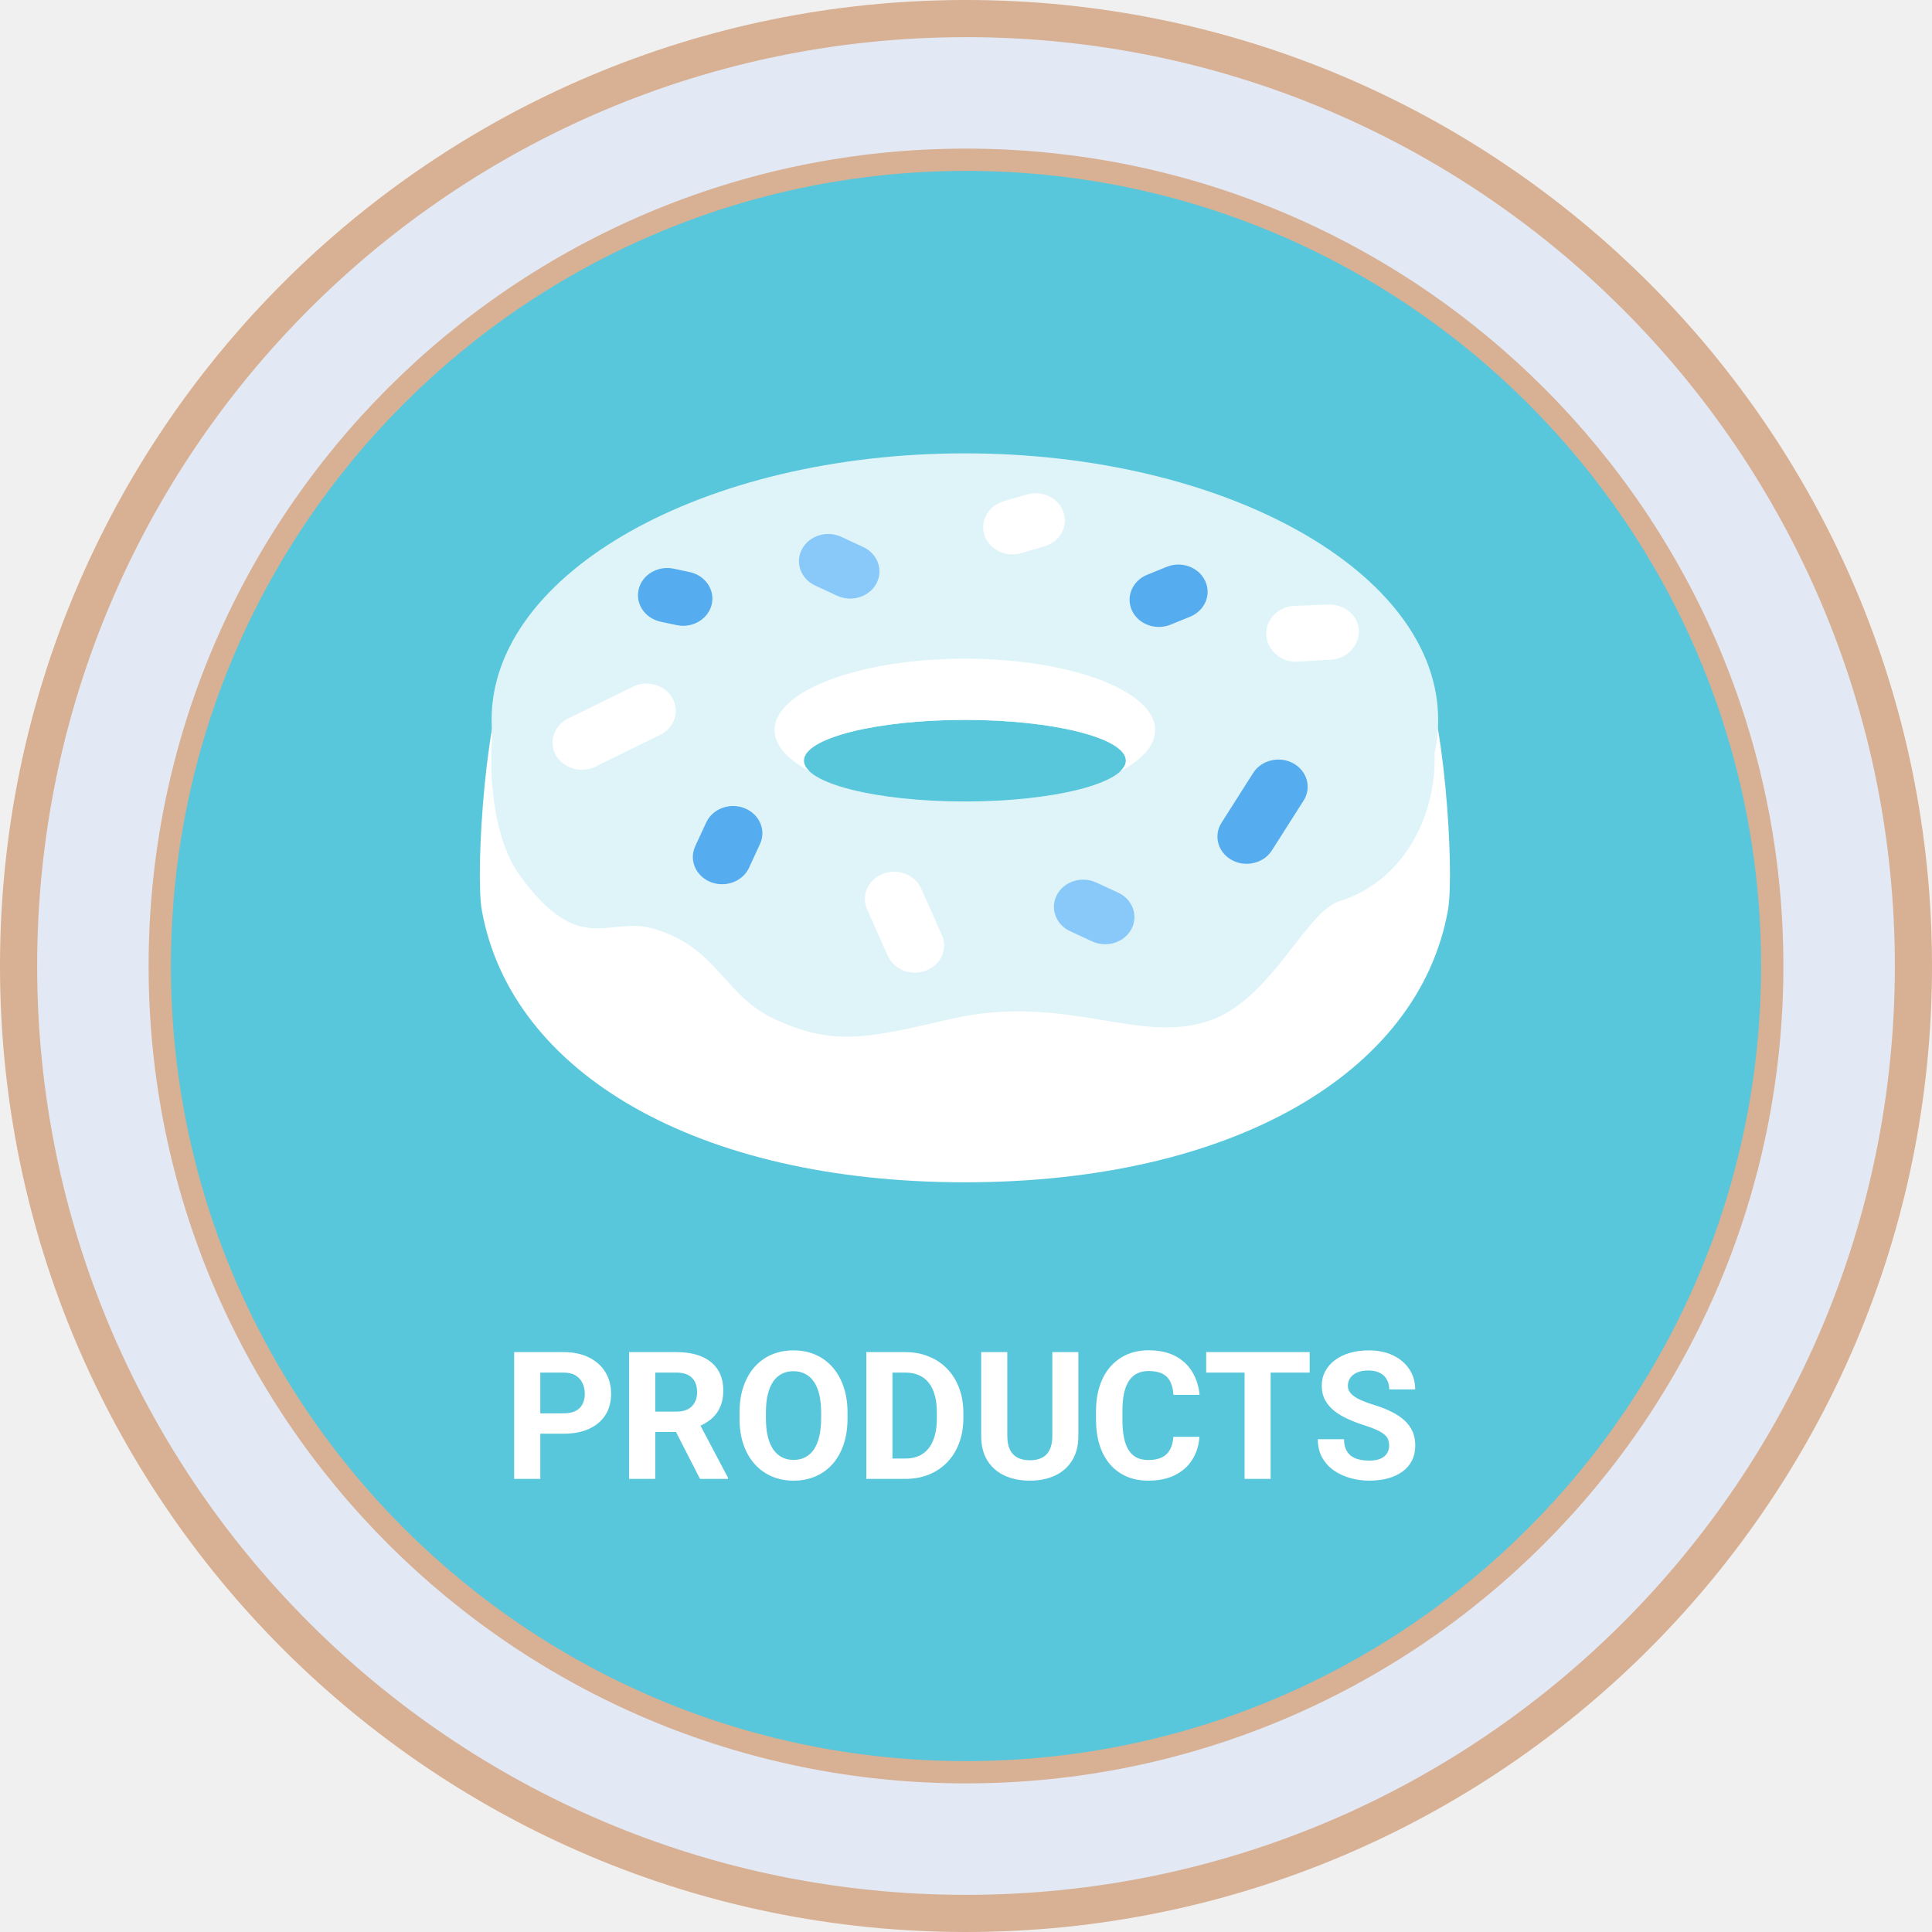
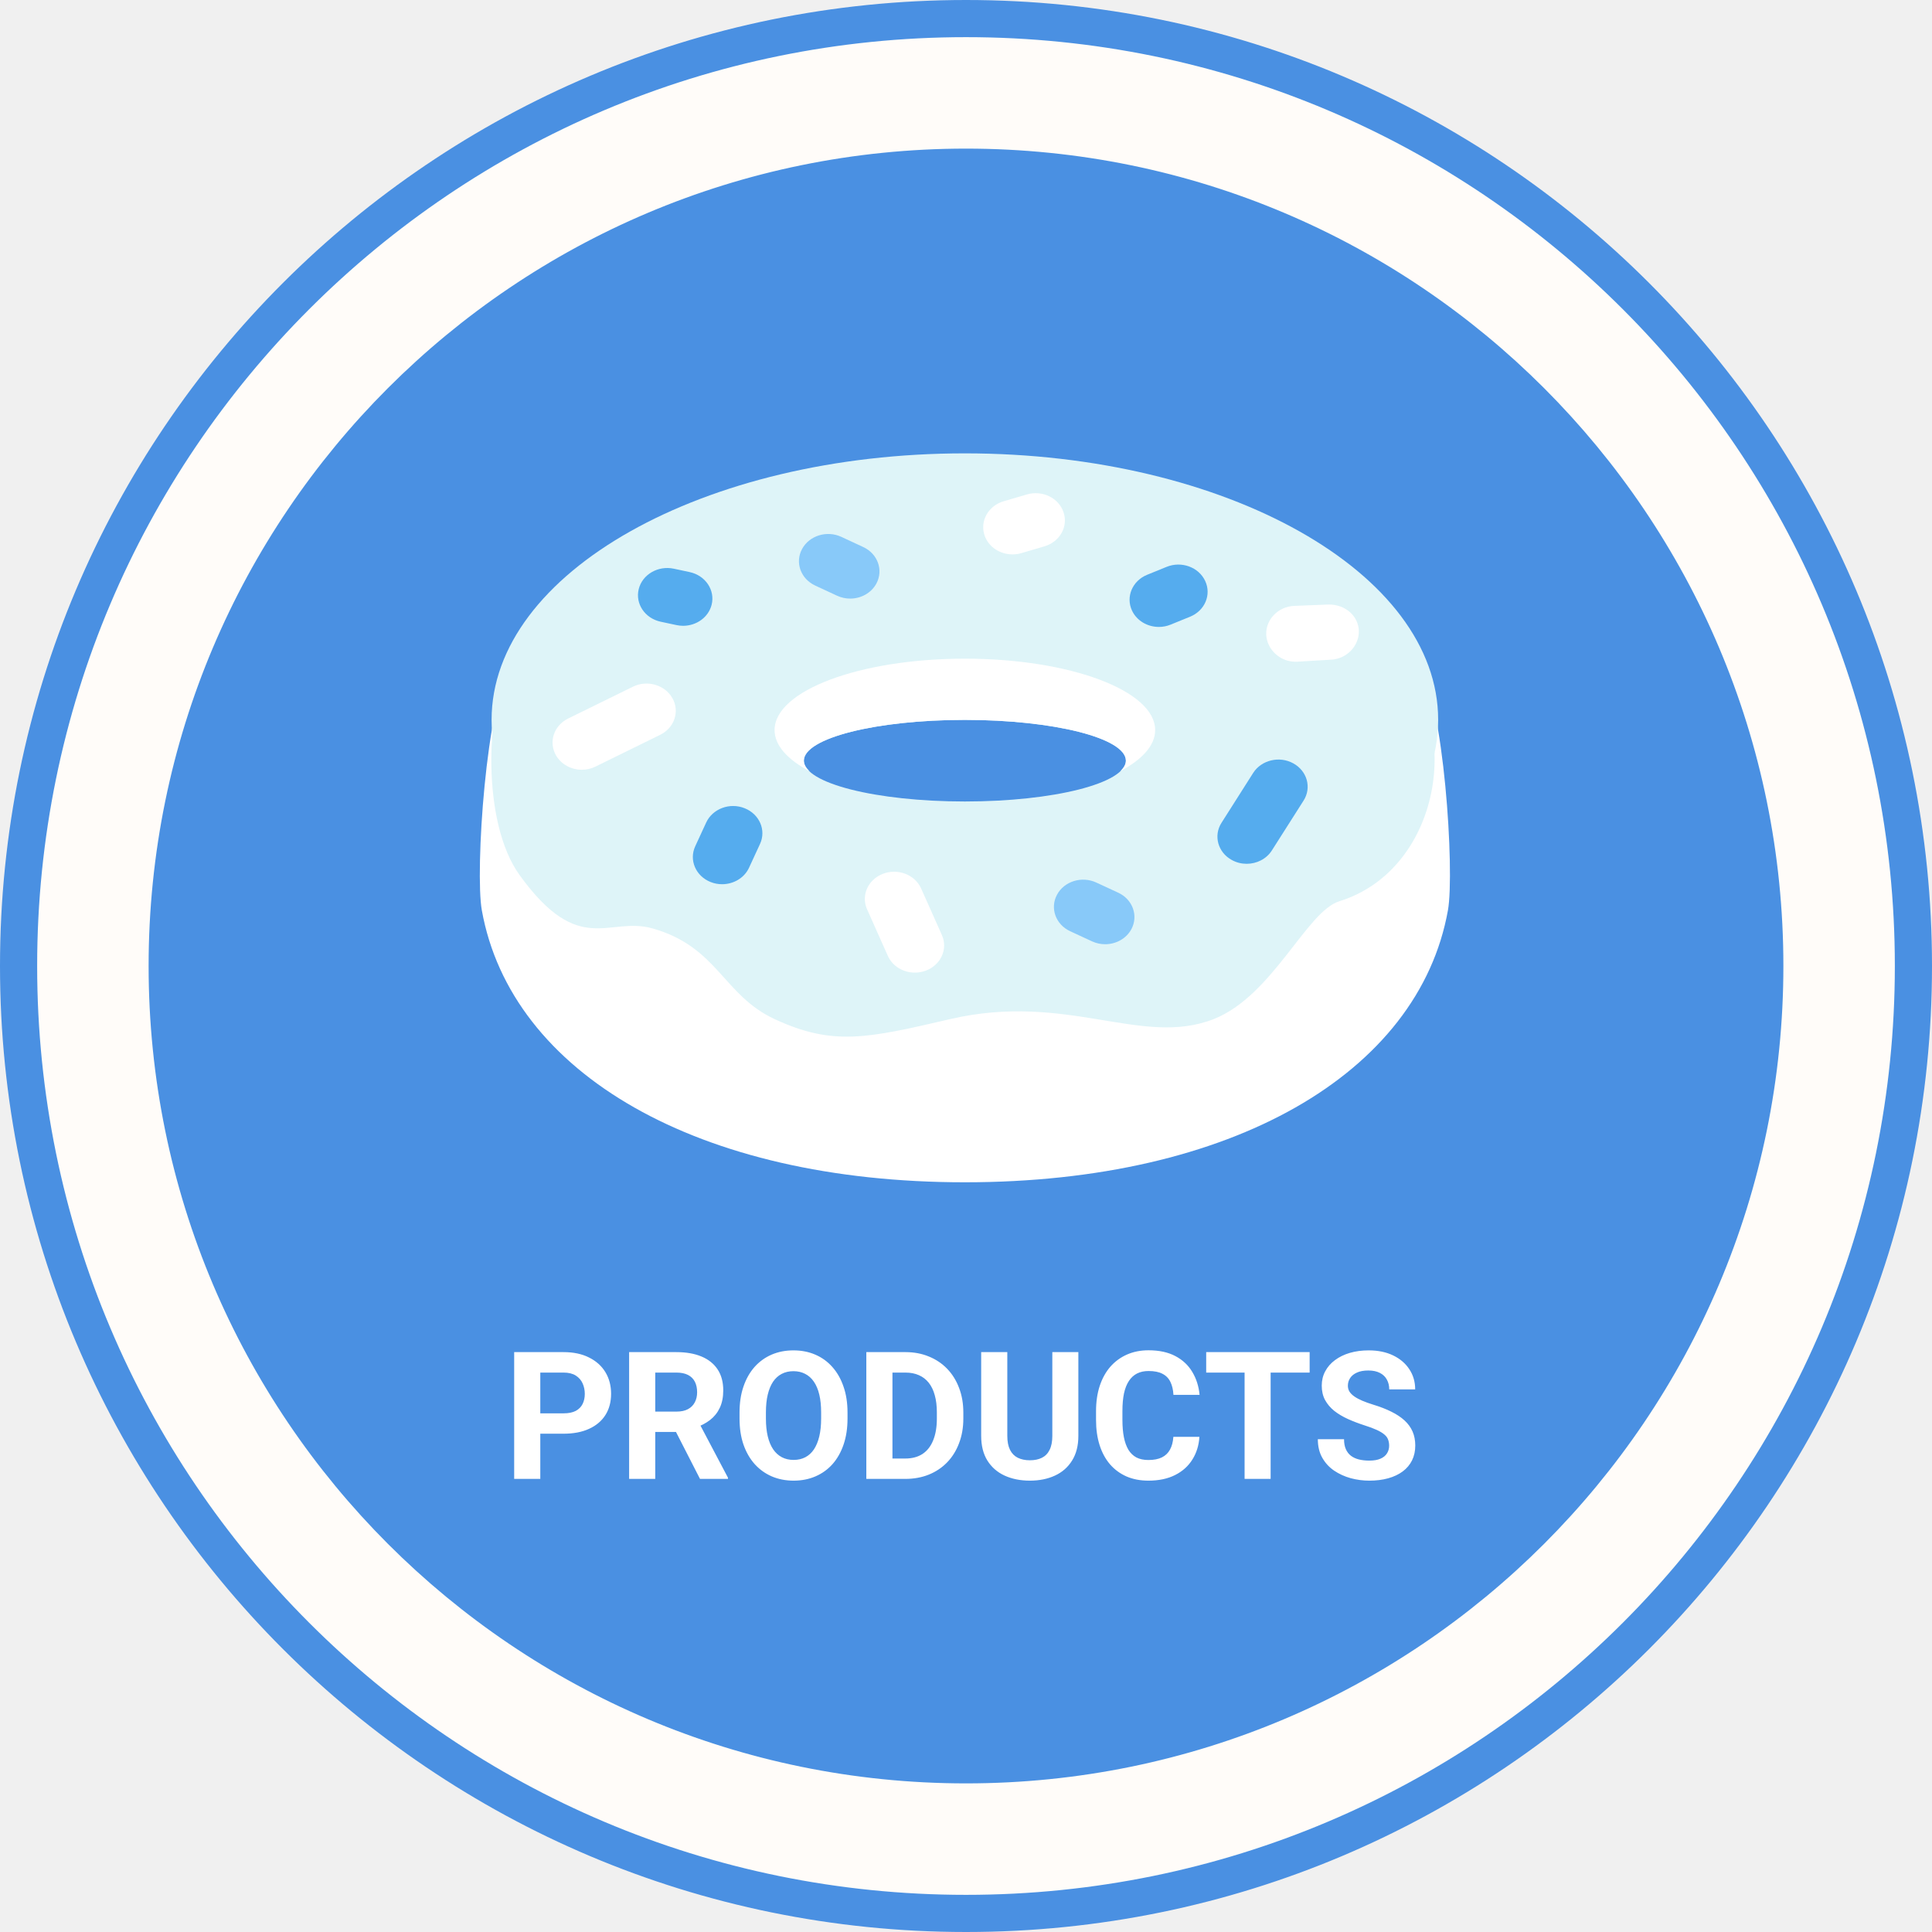
<svg xmlns="http://www.w3.org/2000/svg" width="260" height="260" viewBox="0 0 260 260" fill="none">
-   <circle cx="130" cy="130" r="127.5" fill="#E2E9F5" stroke="#D8B093" stroke-width="5" />
-   <circle cx="130" cy="130" r="108.5" fill="#58C7DB" stroke="#D8B093" stroke-width="3" />
+   <circle cx="130" cy="130" r="127.5" fill="#FFFCF9" stroke="#4A90E2" stroke-width="5" />
+   <circle cx="130" cy="130" r="108.5" fill="#4A90E2" stroke="#4A90E2" stroke-width="3" />
  <path d="M75.84 192.942H71.492V190.2H75.84C76.512 190.2 77.059 190.091 77.481 189.872C77.902 189.646 78.211 189.333 78.406 188.935C78.602 188.536 78.699 188.087 78.699 187.587C78.699 187.079 78.602 186.606 78.406 186.169C78.211 185.731 77.902 185.38 77.481 185.114C77.059 184.849 76.512 184.716 75.84 184.716H72.711V199.024H69.195V181.962H75.84C77.176 181.962 78.32 182.204 79.273 182.688C80.234 183.165 80.969 183.825 81.477 184.669C81.984 185.513 82.238 186.478 82.238 187.563C82.238 188.665 81.984 189.618 81.477 190.423C80.969 191.228 80.234 191.849 79.273 192.286C78.32 192.724 77.176 192.942 75.84 192.942ZM84.664 181.962H91.027C92.332 181.962 93.453 182.157 94.391 182.548C95.336 182.938 96.062 183.517 96.57 184.282C97.078 185.048 97.332 185.989 97.332 187.106C97.332 188.021 97.176 188.806 96.863 189.462C96.559 190.11 96.125 190.653 95.562 191.091C95.008 191.521 94.356 191.864 93.606 192.122L92.492 192.708H86.961L86.938 189.966H91.051C91.668 189.966 92.18 189.856 92.586 189.638C92.992 189.419 93.297 189.114 93.5 188.724C93.711 188.333 93.816 187.88 93.816 187.364C93.816 186.817 93.715 186.345 93.512 185.946C93.309 185.548 93 185.243 92.586 185.032C92.172 184.821 91.652 184.716 91.027 184.716H88.18V199.024H84.664V181.962ZM94.203 199.024L90.312 191.419L94.027 191.396L97.965 198.86V199.024H94.203ZM114.055 190.095V190.903C114.055 192.2 113.879 193.364 113.527 194.396C113.176 195.427 112.68 196.306 112.039 197.032C111.398 197.751 110.633 198.302 109.742 198.685C108.859 199.067 107.879 199.259 106.801 199.259C105.73 199.259 104.75 199.067 103.859 198.685C102.977 198.302 102.211 197.751 101.562 197.032C100.914 196.306 100.41 195.427 100.051 194.396C99.699 193.364 99.523 192.2 99.523 190.903V190.095C99.523 188.79 99.699 187.626 100.051 186.603C100.402 185.571 100.898 184.692 101.539 183.966C102.188 183.239 102.953 182.685 103.836 182.302C104.727 181.919 105.707 181.728 106.777 181.728C107.855 181.728 108.836 181.919 109.719 182.302C110.609 182.685 111.375 183.239 112.016 183.966C112.664 184.692 113.164 185.571 113.516 186.603C113.875 187.626 114.055 188.79 114.055 190.095ZM110.504 190.903V190.071C110.504 189.165 110.422 188.368 110.258 187.681C110.094 186.993 109.852 186.415 109.531 185.946C109.211 185.478 108.82 185.126 108.359 184.892C107.898 184.649 107.371 184.528 106.777 184.528C106.184 184.528 105.656 184.649 105.195 184.892C104.742 185.126 104.355 185.478 104.035 185.946C103.723 186.415 103.484 186.993 103.32 187.681C103.156 188.368 103.074 189.165 103.074 190.071V190.903C103.074 191.802 103.156 192.599 103.32 193.294C103.484 193.981 103.727 194.563 104.047 195.04C104.367 195.509 104.758 195.864 105.219 196.106C105.68 196.349 106.207 196.47 106.801 196.47C107.395 196.47 107.922 196.349 108.383 196.106C108.844 195.864 109.23 195.509 109.543 195.04C109.855 194.563 110.094 193.981 110.258 193.294C110.422 192.599 110.504 191.802 110.504 190.903ZM121.824 199.024H118.109L118.133 196.282H121.824C122.746 196.282 123.523 196.075 124.156 195.661C124.789 195.239 125.266 194.626 125.586 193.821C125.914 193.017 126.078 192.044 126.078 190.903V190.071C126.078 189.196 125.984 188.427 125.797 187.763C125.617 187.099 125.348 186.54 124.988 186.087C124.629 185.634 124.188 185.294 123.664 185.067C123.141 184.833 122.539 184.716 121.859 184.716H118.039V181.962H121.859C123 181.962 124.043 182.157 124.988 182.548C125.941 182.931 126.766 183.481 127.461 184.2C128.156 184.919 128.691 185.778 129.066 186.778C129.449 187.771 129.641 188.876 129.641 190.095V190.903C129.641 192.114 129.449 193.22 129.066 194.22C128.691 195.22 128.156 196.079 127.461 196.798C126.773 197.509 125.949 198.06 124.988 198.45C124.035 198.833 122.98 199.024 121.824 199.024ZM120.102 181.962V199.024H116.586V181.962H120.102ZM141.617 181.962H145.121V193.235C145.121 194.548 144.84 195.653 144.277 196.552C143.723 197.45 142.953 198.126 141.969 198.579C140.992 199.032 139.867 199.259 138.594 199.259C137.32 199.259 136.188 199.032 135.195 198.579C134.211 198.126 133.438 197.45 132.875 196.552C132.32 195.653 132.043 194.548 132.043 193.235V181.962H135.559V193.235C135.559 194.001 135.68 194.626 135.922 195.11C136.164 195.595 136.512 195.95 136.965 196.177C137.426 196.403 137.969 196.517 138.594 196.517C139.234 196.517 139.777 196.403 140.223 196.177C140.676 195.95 141.02 195.595 141.254 195.11C141.496 194.626 141.617 194.001 141.617 193.235V181.962ZM157.906 193.364H161.41C161.34 194.513 161.023 195.532 160.461 196.423C159.906 197.313 159.129 198.009 158.129 198.509C157.137 199.009 155.941 199.259 154.543 199.259C153.449 199.259 152.469 199.071 151.602 198.696C150.734 198.313 149.992 197.767 149.375 197.056C148.766 196.345 148.301 195.485 147.98 194.478C147.66 193.47 147.5 192.341 147.5 191.091V189.907C147.5 188.657 147.664 187.528 147.992 186.521C148.328 185.505 148.805 184.642 149.422 183.931C150.047 183.22 150.793 182.673 151.66 182.29C152.527 181.907 153.496 181.716 154.566 181.716C155.988 181.716 157.188 181.974 158.164 182.489C159.148 183.005 159.91 183.716 160.449 184.622C160.996 185.528 161.324 186.56 161.434 187.716H157.918C157.879 187.028 157.742 186.446 157.508 185.97C157.273 185.485 156.918 185.122 156.441 184.88C155.973 184.63 155.348 184.505 154.566 184.505C153.98 184.505 153.469 184.614 153.031 184.833C152.594 185.052 152.227 185.384 151.93 185.829C151.633 186.274 151.41 186.837 151.262 187.517C151.121 188.188 151.051 188.978 151.051 189.884V191.091C151.051 191.974 151.117 192.751 151.25 193.423C151.383 194.087 151.586 194.649 151.859 195.11C152.141 195.563 152.5 195.907 152.938 196.142C153.383 196.368 153.918 196.481 154.543 196.481C155.277 196.481 155.883 196.364 156.359 196.13C156.836 195.896 157.199 195.548 157.449 195.087C157.707 194.626 157.859 194.052 157.906 193.364ZM170.996 181.962V199.024H167.492V181.962H170.996ZM176.246 181.962V184.716H162.324V181.962H176.246ZM186.945 194.56C186.945 194.255 186.898 193.981 186.805 193.739C186.719 193.489 186.555 193.263 186.312 193.06C186.07 192.849 185.73 192.642 185.293 192.438C184.855 192.235 184.289 192.024 183.594 191.806C182.82 191.556 182.086 191.274 181.391 190.962C180.703 190.649 180.094 190.286 179.562 189.872C179.039 189.45 178.625 188.962 178.32 188.407C178.023 187.853 177.875 187.208 177.875 186.474C177.875 185.763 178.031 185.118 178.344 184.54C178.656 183.954 179.094 183.454 179.656 183.04C180.219 182.618 180.883 182.294 181.648 182.067C182.422 181.841 183.27 181.728 184.191 181.728C185.449 181.728 186.547 181.954 187.484 182.407C188.422 182.86 189.148 183.481 189.664 184.271C190.188 185.06 190.449 185.962 190.449 186.978H186.957C186.957 186.478 186.852 186.04 186.641 185.665C186.438 185.282 186.125 184.981 185.703 184.763C185.289 184.544 184.766 184.435 184.133 184.435C183.523 184.435 183.016 184.528 182.609 184.716C182.203 184.896 181.898 185.142 181.695 185.454C181.492 185.759 181.391 186.103 181.391 186.485C181.391 186.774 181.461 187.036 181.602 187.271C181.75 187.505 181.969 187.724 182.258 187.927C182.547 188.13 182.902 188.321 183.324 188.501C183.746 188.681 184.234 188.856 184.789 189.028C185.719 189.31 186.535 189.626 187.238 189.978C187.949 190.329 188.543 190.724 189.02 191.161C189.496 191.599 189.855 192.095 190.098 192.649C190.34 193.204 190.461 193.833 190.461 194.536C190.461 195.278 190.316 195.942 190.027 196.528C189.738 197.114 189.32 197.61 188.773 198.017C188.227 198.423 187.574 198.731 186.816 198.942C186.059 199.153 185.211 199.259 184.273 199.259C183.43 199.259 182.598 199.149 181.777 198.931C180.957 198.704 180.211 198.364 179.539 197.911C178.875 197.458 178.344 196.88 177.945 196.177C177.547 195.474 177.348 194.642 177.348 193.681H180.875C180.875 194.212 180.957 194.661 181.121 195.028C181.285 195.396 181.516 195.692 181.812 195.919C182.117 196.146 182.477 196.31 182.891 196.411C183.312 196.513 183.773 196.563 184.273 196.563C184.883 196.563 185.383 196.478 185.773 196.306C186.172 196.134 186.465 195.896 186.652 195.591C186.848 195.286 186.945 194.942 186.945 194.56Z" fill="white" />
  <g clip-path="url(#clip0_286_2)">
    <mask id="mask0_286_2" style="mask-type:luminance" maskUnits="userSpaceOnUse" x="57" y="36" width="145" height="134">
      <path d="M57.872 36.512H201.128V169.616H57.872V36.512Z" fill="white" />
    </mask>
    <g mask="url(#mask0_286_2)">
      <path d="M194.858 122.5C190.915 144.466 165.747 159.107 129.847 159.107C93.946 159.107 68.782 144.466 64.842 122.5C63.911 117.319 65.43 94.058 68.816 89.553C78.463 76.723 81.912 125.859 129.847 125.859C182.052 125.859 181.272 76.723 190.915 89.553C194.304 94.058 195.786 117.319 194.858 122.5Z" fill="white" />
      <path d="M129.848 107.86C117.883 107.86 108.179 105.401 108.179 102.367C108.179 99.334 117.883 96.879 129.848 96.879C141.81 96.879 151.518 99.334 151.518 102.367C151.518 105.401 141.81 107.86 129.848 107.86ZM129.848 61.011C94.671 61.011 66.156 77.067 66.156 96.879C66.156 116.686 94.671 132.743 129.848 132.743C165.021 132.743 193.541 116.686 193.541 96.879C193.541 77.067 165.021 61.011 129.848 61.011Z" fill="#DEF4F8" />
      <path d="M68.125 91.234C65.663 94.894 64.657 110.478 69.931 117.774C77.976 128.909 81.912 123.263 87.823 124.944C96.626 127.445 97.278 133.908 104.241 137.144C112.12 140.804 116.7 139.74 127.878 137.144C143.64 133.484 153.653 140.955 163.334 137.144C171.273 134.016 175.816 122.653 180.246 121.284C194.3 116.93 197.267 96.33 186.809 87.878C183.529 94.285 167.443 117.315 157.102 118.383C146.754 119.452 115.731 121.886 102.601 115.637C89.466 109.385 76.17 101.605 74.526 99.472C72.886 97.335 68.125 91.234 68.125 91.234Z" fill="#DEF4F8" />
      <path d="M129.848 88.641C115.703 88.641 104.239 92.942 104.239 98.249C104.239 100.315 105.984 102.217 108.933 103.783C108.458 103.328 108.179 102.858 108.179 102.368C108.179 99.335 117.882 96.879 129.848 96.879C141.81 96.879 151.517 99.335 151.517 102.368C151.517 102.858 151.238 103.328 150.76 103.783C153.711 102.217 155.457 100.315 155.457 98.249C155.457 92.942 143.989 88.641 129.848 88.641Z" fill="white" />
      <path d="M78.305 103.591C76.891 103.591 75.526 102.88 74.817 101.64C73.799 99.853 74.535 97.636 76.461 96.694L85.162 92.421C87.081 91.468 89.467 92.154 90.485 93.944C91.503 95.731 90.768 97.948 88.841 98.89L80.14 103.163C79.556 103.454 78.927 103.591 78.305 103.591Z" fill="white" />
      <path d="M123.118 130.891C121.572 130.891 120.106 130.043 119.476 128.628L116.687 122.372C115.853 120.505 116.811 118.365 118.82 117.591C120.834 116.82 123.133 117.703 123.966 119.577L126.756 125.833C127.589 127.7 126.635 129.84 124.622 130.614C124.132 130.803 123.619 130.891 123.118 130.891Z" fill="white" />
      <path d="M167.77 116.247C167.088 116.247 166.398 116.083 165.772 115.736C163.898 114.713 163.276 112.464 164.385 110.727L168.648 104.016C169.753 102.278 172.184 101.7 174.043 102.727C175.917 103.756 176.539 105.998 175.43 107.739L171.163 114.447C170.431 115.603 169.116 116.247 167.77 116.247Z" fill="#55ACEE" />
      <path d="M174.334 89.053C172.223 89.053 170.477 87.368 170.402 85.389C170.327 83.371 172.027 81.61 174.198 81.536L178.79 81.354C181.003 81.329 182.79 82.85 182.865 84.871C182.941 86.888 181.241 88.706 179.069 88.78L174.477 89.053H174.334Z" fill="white" />
      <path d="M136.256 74.609C134.582 74.609 133.032 73.611 132.497 72.052C131.845 70.122 132.995 68.066 135.068 67.457L138.182 66.543C140.274 65.93 142.468 67.001 143.124 68.928C143.784 70.858 142.631 72.914 140.561 73.523L137.443 74.438C137.047 74.553 136.648 74.609 136.256 74.609Z" fill="white" />
      <path d="M114.412 80.556C113.82 80.556 113.22 80.43 112.655 80.171L109.699 78.798C107.754 77.894 106.962 75.694 107.935 73.887C108.908 72.079 111.275 71.344 113.224 72.248L116.176 73.621C118.121 74.524 118.913 76.721 117.94 78.532C117.25 79.814 115.859 80.556 114.412 80.556Z" fill="#88C9F9" />
      <path d="M148.725 127.07C148.137 127.07 147.538 126.947 146.972 126.688L144.017 125.319C142.068 124.415 141.276 122.219 142.245 120.411C143.214 118.597 145.577 117.865 147.53 118.765L150.486 120.135C152.431 121.035 153.223 123.231 152.258 125.042C151.568 126.327 150.173 127.07 148.725 127.07Z" fill="#88C9F9" />
      <path d="M97.178 118.994C96.658 118.994 96.134 118.903 95.625 118.697C93.627 117.901 92.703 115.747 93.559 113.891L95.037 110.689C95.896 108.836 98.215 107.961 100.213 108.77C102.211 109.568 103.138 111.719 102.279 113.576L100.801 116.777C100.16 118.164 98.705 118.994 97.178 118.994Z" fill="#55ACEE" />
      <path d="M155.956 84.37C154.436 84.37 152.989 83.55 152.344 82.177C151.473 80.325 152.382 78.167 154.372 77.354L156.996 76.286C158.998 75.473 161.316 76.321 162.184 78.174C163.058 80.027 162.15 82.184 160.155 82.993L157.531 84.062C157.015 84.272 156.483 84.37 155.956 84.37Z" fill="#55ACEE" />
      <path d="M91.932 84.218C91.638 84.218 91.34 84.186 91.046 84.123L88.912 83.668C86.79 83.213 85.466 81.248 85.957 79.279C86.443 77.307 88.562 76.081 90.677 76.533L92.81 76.988C94.933 77.444 96.256 79.409 95.77 81.377C95.347 83.073 93.726 84.218 91.932 84.218Z" fill="#55ACEE" />
    </g>
  </g>
  <defs>
    <clipPath id="clip0_286_2">
      <rect width="141" height="142.024" fill="white" transform="translate(59 32)" />
    </clipPath>
  </defs>
</svg>
